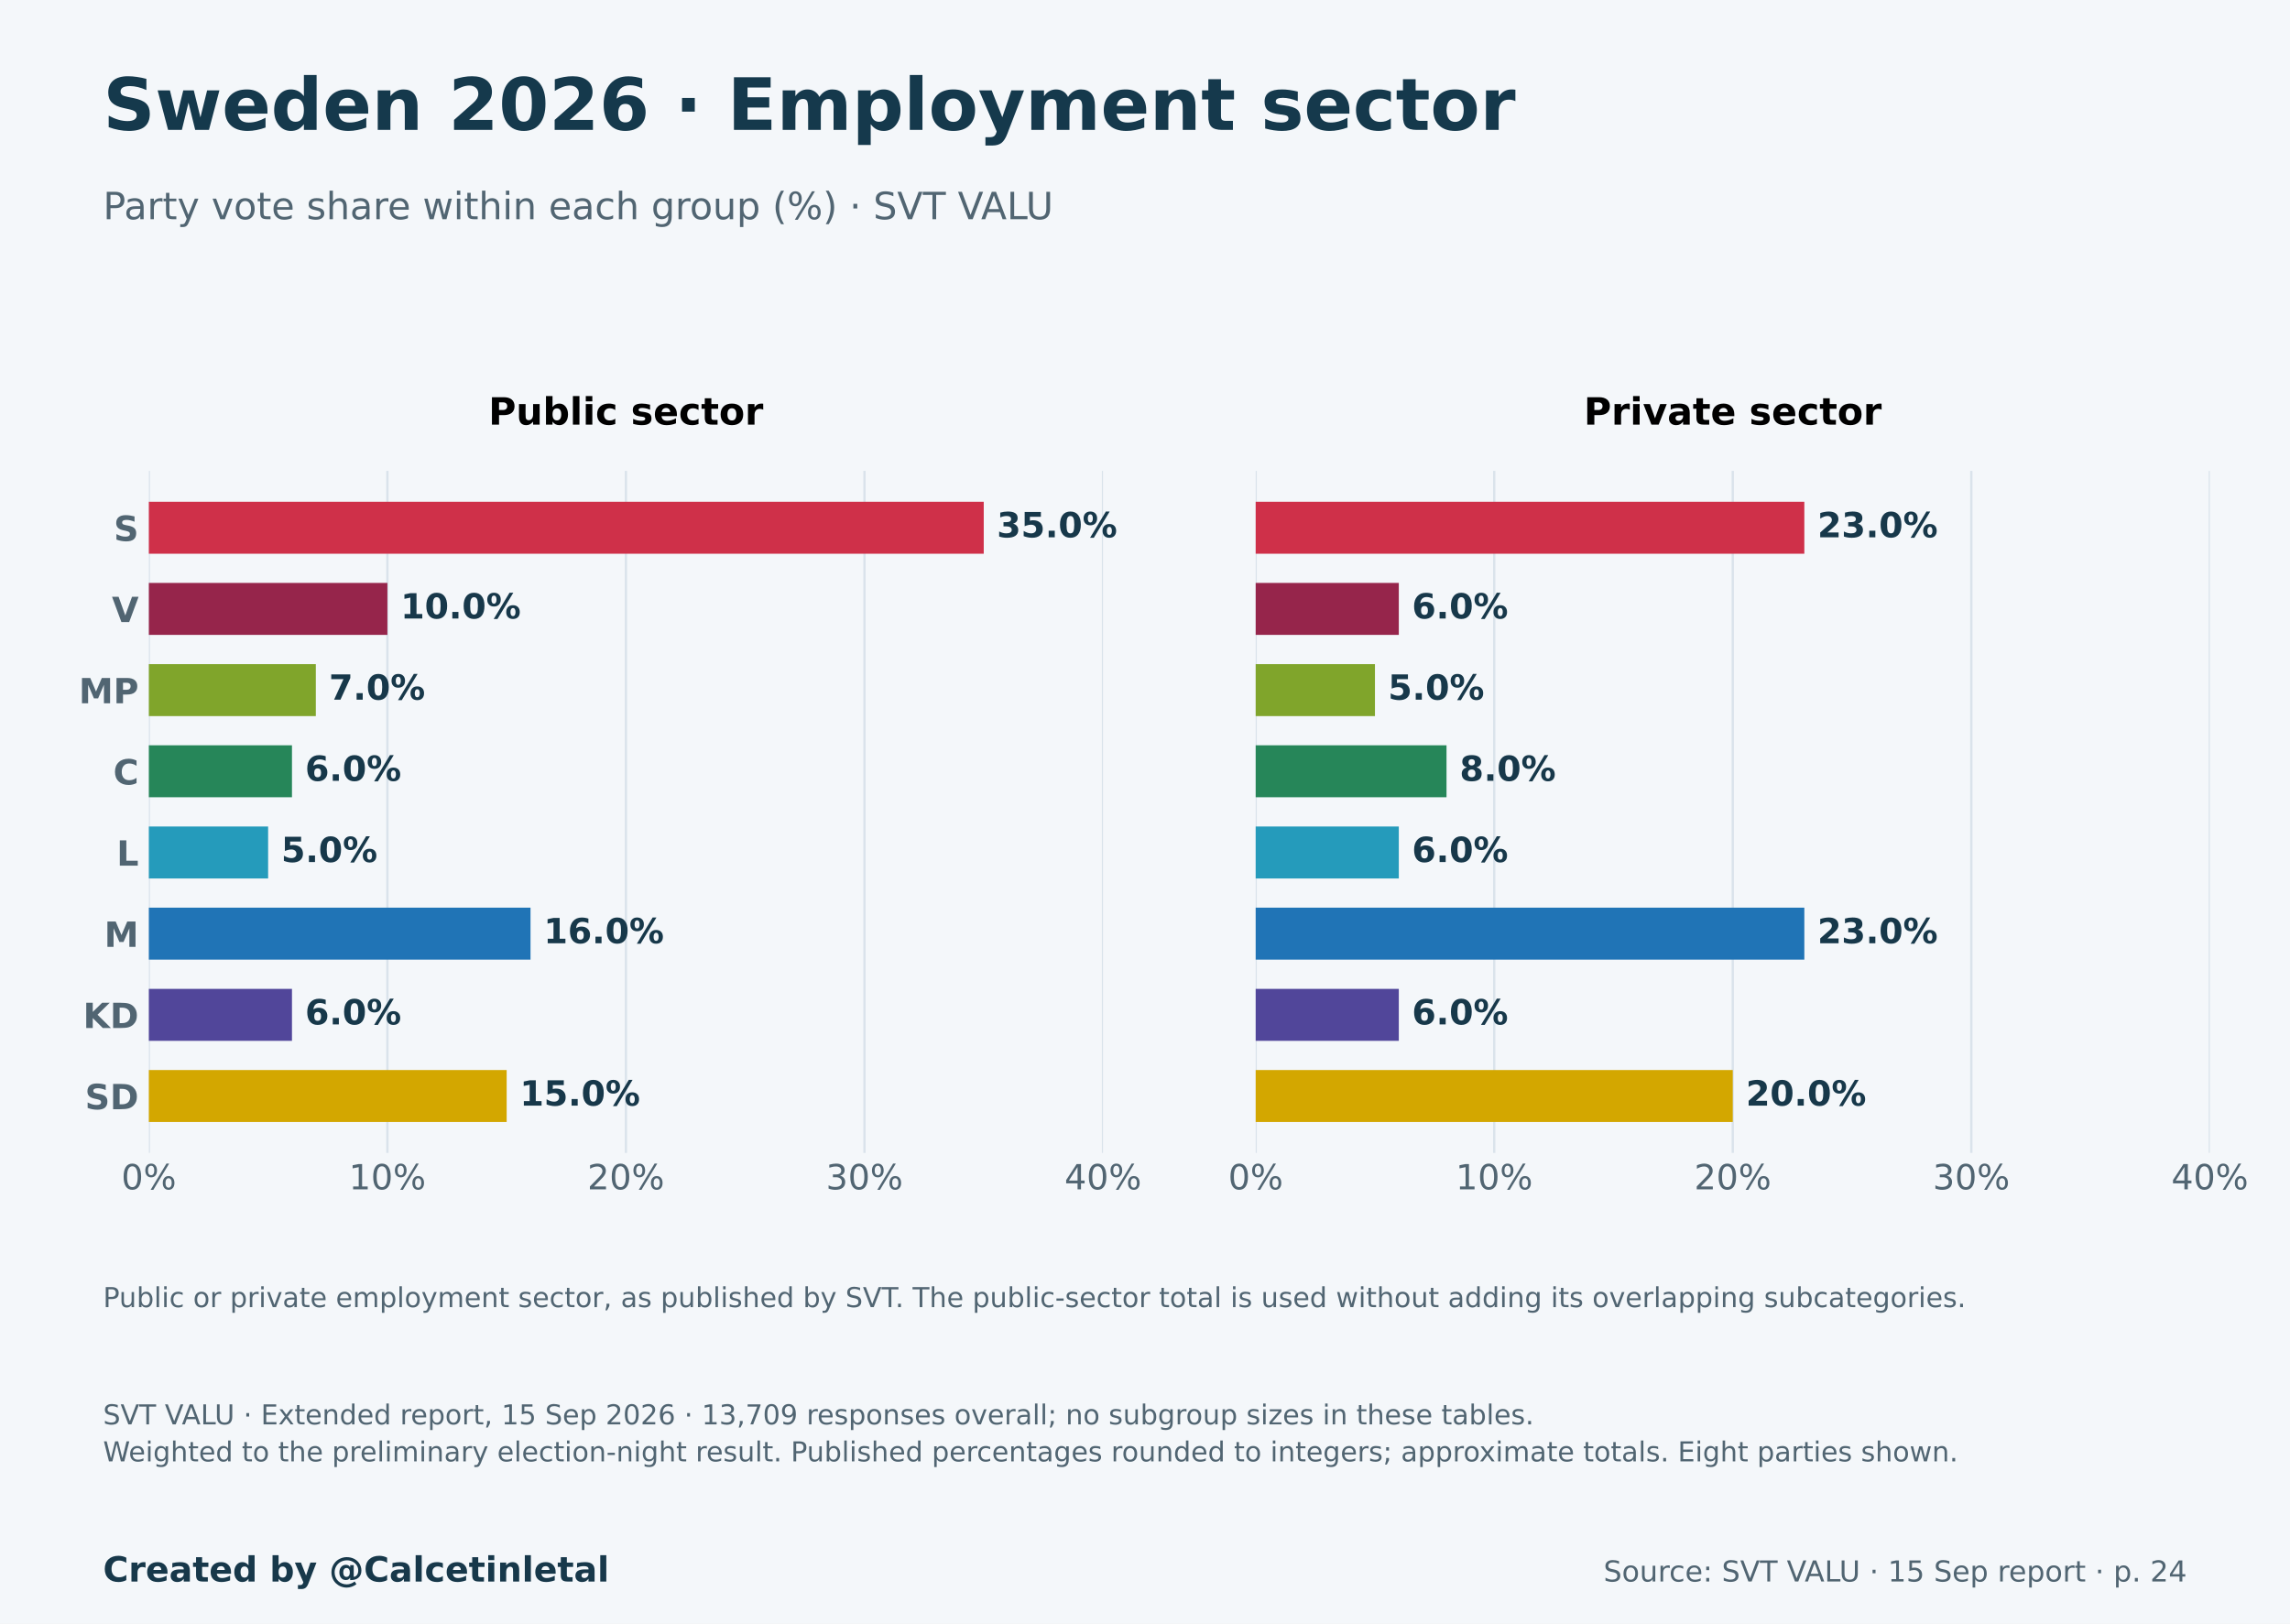
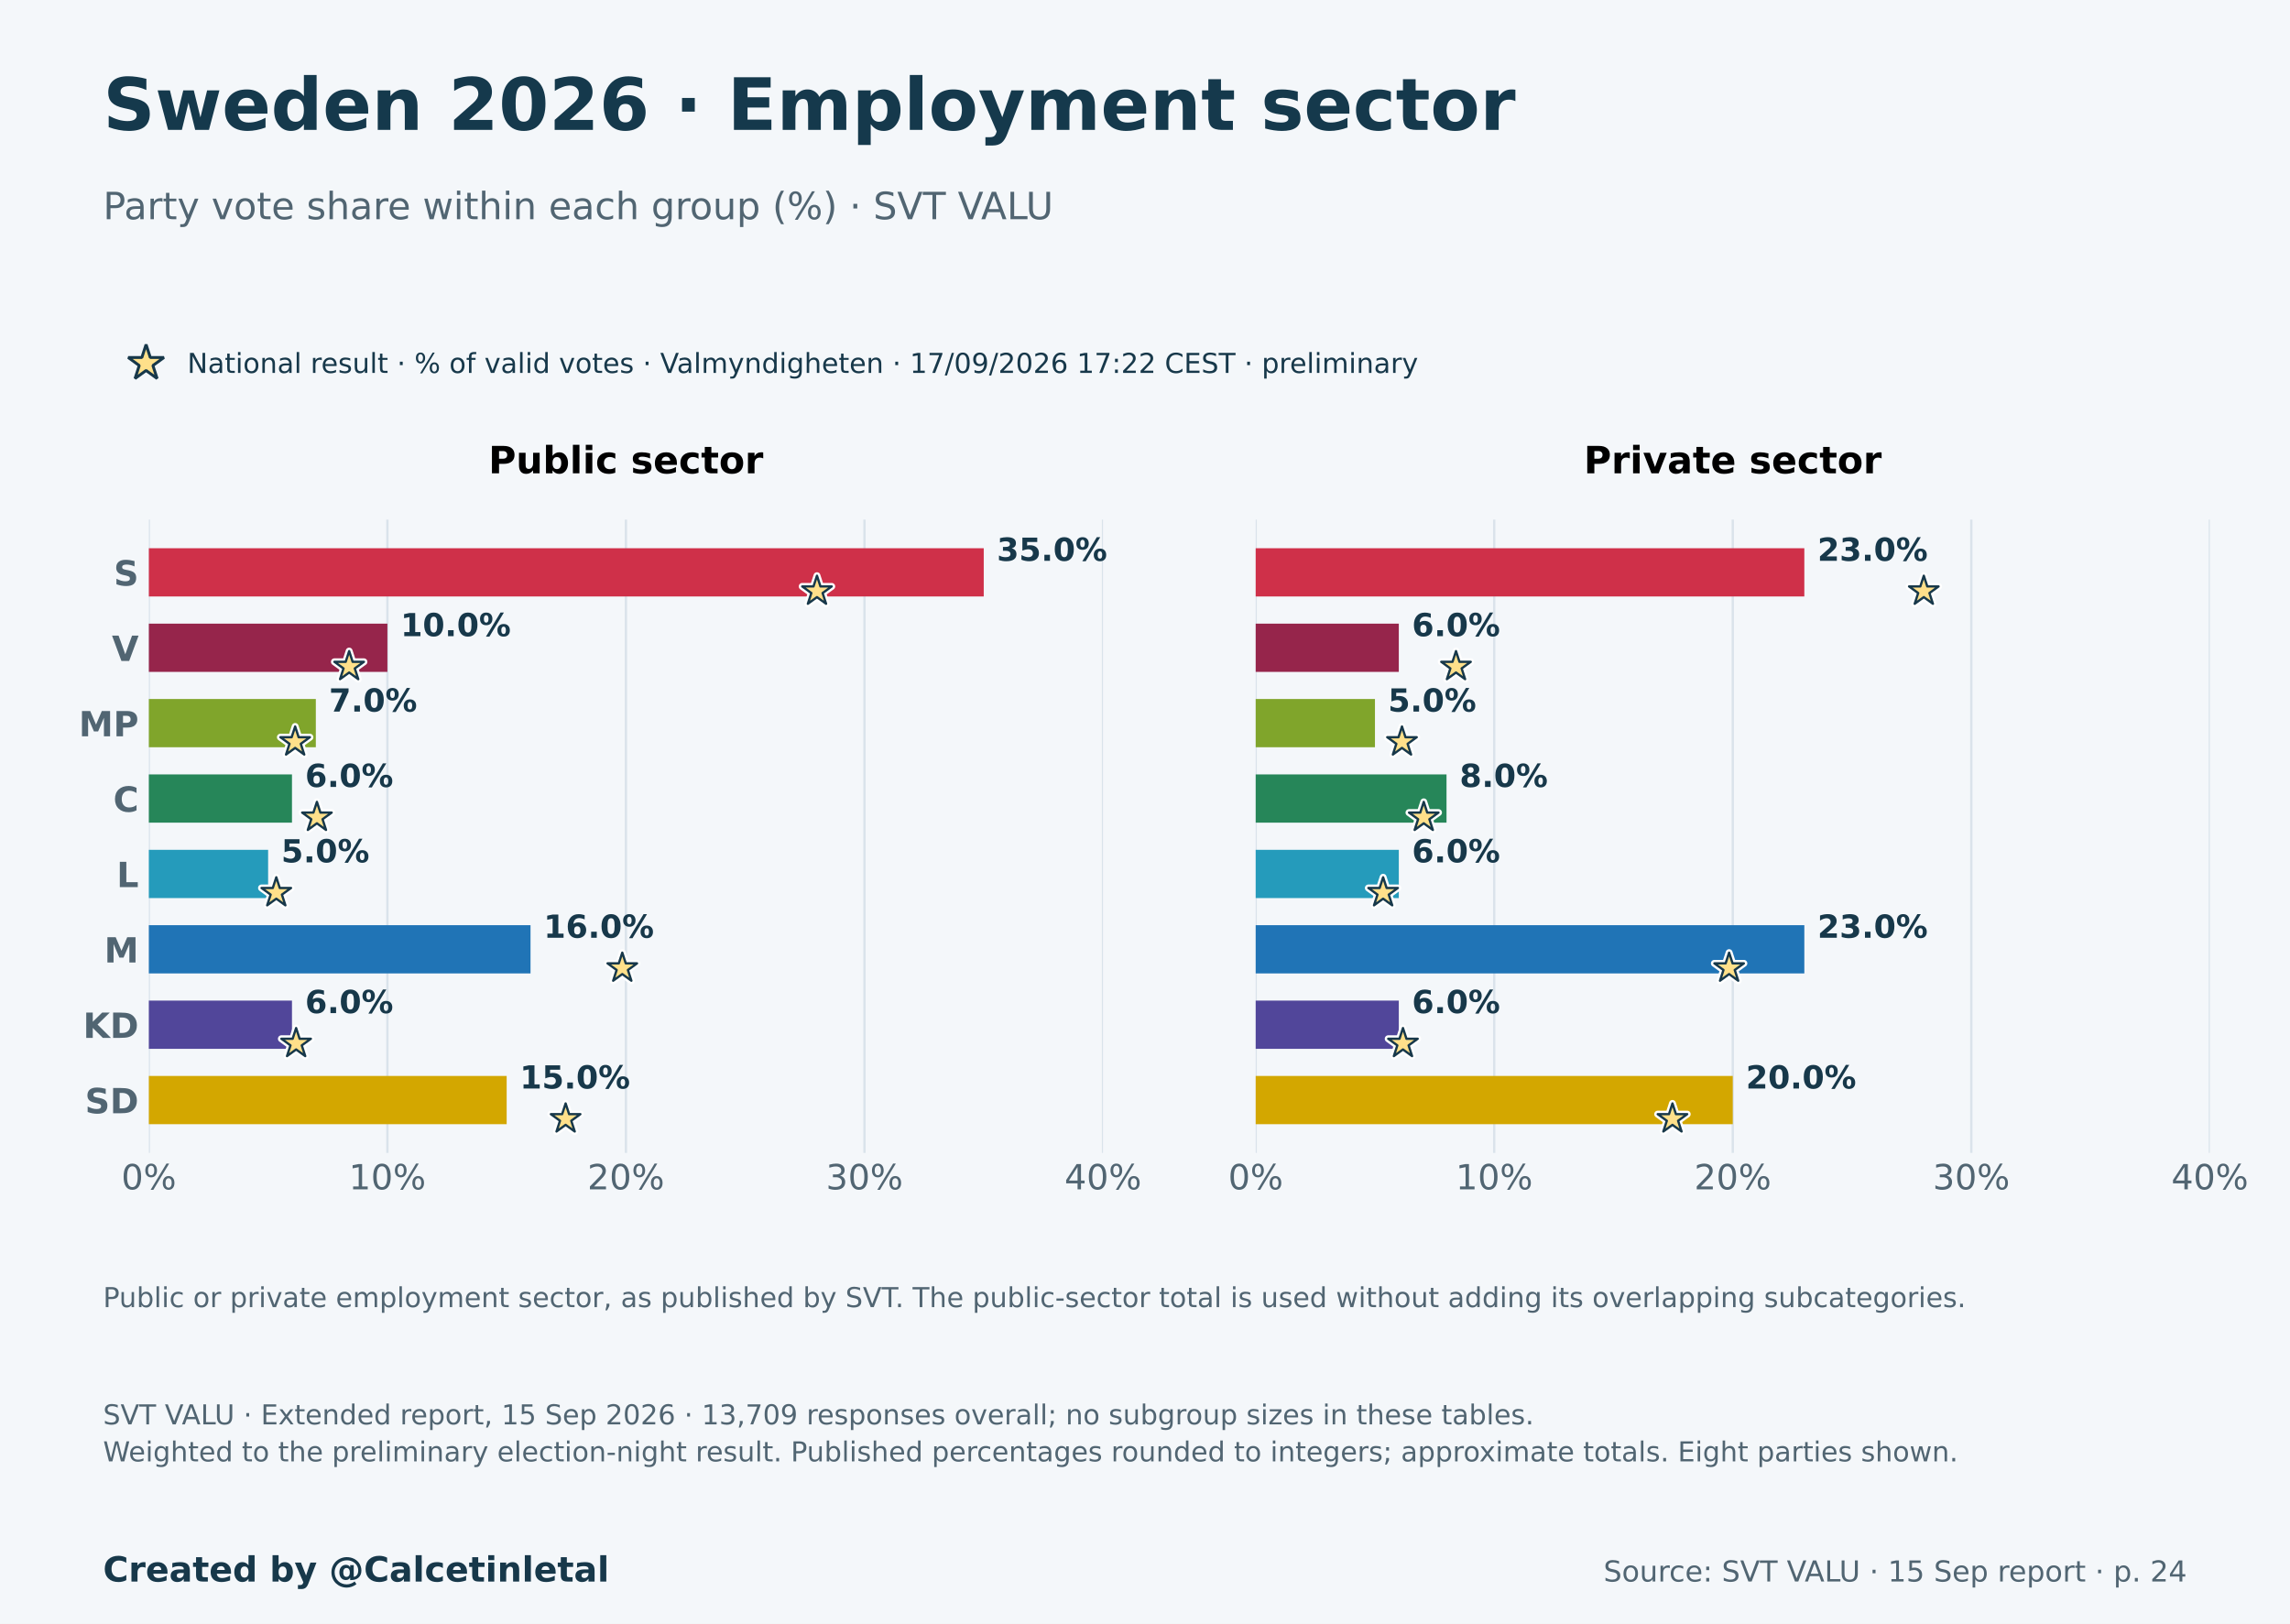
<svg xmlns="http://www.w3.org/2000/svg" xmlns:xlink="http://www.w3.org/1999/xlink" width="792pt" height="561.6pt" viewBox="0 0 792 561.6" version="1.1">
  <defs>
    <style type="text/css">*{stroke-linejoin: round; stroke-linecap: butt}</style>
  </defs>
  <g id="figure_1">
    <g id="patch_1">
      <path d="M 0 561.6 L 792 561.6 L 792 0 L 0 0 z " style="fill: #f4f7fa" />
    </g>
    <g id="axes_1">
      <g id="patch_2">
-         <path d="M 51.48 398.736 L 381.48 398.736 L 381.48 162.864 L 51.48 162.864 z " style="fill: #f4f7fa" />
+         <path d="M 51.48 398.736 L 381.48 398.736 L 381.48 179.712 L 51.48 179.712 z " style="fill: #f4f7fa" />
      </g>
      <g id="matplotlib.axis_1">
        <g id="xtick_1">
          <g id="line2d_1">
-             <path d="M 51.48 398.736 L 51.48 162.864 " clip-path="url(#p762dd9f414)" style="fill: none; stroke: #dae3eb; stroke-width: 0.8; stroke-linecap: square" />
+             <path d="M 51.48 398.736 L 51.48 179.712 " clip-path="url(#pbe0649377e)" style="fill: none; stroke: #dae3eb; stroke-width: 0.8; stroke-linecap: square" />
          </g>
          <g id="line2d_2" />
          <g id="text_1">
            <text style="font-size: 12px; font-family: 'DejaVu Sans'; text-anchor: middle; fill: #516572" x="51.48" y="411.354" transform="rotate(-0 51.48 411.3541)">0%</text>
          </g>
        </g>
        <g id="xtick_2">
          <g id="line2d_3">
-             <path d="M 133.98 398.736 L 133.98 162.864 " clip-path="url(#p762dd9f414)" style="fill: none; stroke: #dae3eb; stroke-width: 0.8; stroke-linecap: square" />
+             <path d="M 133.98 398.736 L 133.98 179.712 " clip-path="url(#pbe0649377e)" style="fill: none; stroke: #dae3eb; stroke-width: 0.8; stroke-linecap: square" />
          </g>
          <g id="line2d_4" />
          <g id="text_2">
            <text style="font-size: 12px; font-family: 'DejaVu Sans'; text-anchor: middle; fill: #516572" x="133.98" y="411.354" transform="rotate(-0 133.98 411.3541)">10%</text>
          </g>
        </g>
        <g id="xtick_3">
          <g id="line2d_5">
-             <path d="M 216.48 398.736 L 216.48 162.864 " clip-path="url(#p762dd9f414)" style="fill: none; stroke: #dae3eb; stroke-width: 0.8; stroke-linecap: square" />
+             <path d="M 216.48 398.736 L 216.48 179.712 " clip-path="url(#pbe0649377e)" style="fill: none; stroke: #dae3eb; stroke-width: 0.8; stroke-linecap: square" />
          </g>
          <g id="line2d_6" />
          <g id="text_3">
            <text style="font-size: 12px; font-family: 'DejaVu Sans'; text-anchor: middle; fill: #516572" x="216.48" y="411.354" transform="rotate(-0 216.48 411.3541)">20%</text>
          </g>
        </g>
        <g id="xtick_4">
          <g id="line2d_7">
-             <path d="M 298.98 398.736 L 298.98 162.864 " clip-path="url(#p762dd9f414)" style="fill: none; stroke: #dae3eb; stroke-width: 0.8; stroke-linecap: square" />
+             <path d="M 298.98 398.736 L 298.98 179.712 " clip-path="url(#pbe0649377e)" style="fill: none; stroke: #dae3eb; stroke-width: 0.8; stroke-linecap: square" />
          </g>
          <g id="line2d_8" />
          <g id="text_4">
            <text style="font-size: 12px; font-family: 'DejaVu Sans'; text-anchor: middle; fill: #516572" x="298.98" y="411.354" transform="rotate(-0 298.98 411.3541)">30%</text>
          </g>
        </g>
        <g id="xtick_5">
          <g id="line2d_9">
-             <path d="M 381.48 398.736 L 381.48 162.864 " clip-path="url(#p762dd9f414)" style="fill: none; stroke: #dae3eb; stroke-width: 0.8; stroke-linecap: square" />
+             <path d="M 381.48 398.736 L 381.48 179.712 " clip-path="url(#pbe0649377e)" style="fill: none; stroke: #dae3eb; stroke-width: 0.8; stroke-linecap: square" />
          </g>
          <g id="line2d_10" />
          <g id="text_5">
            <text style="font-size: 12px; font-family: 'DejaVu Sans'; text-anchor: middle; fill: #516572" x="381.48" y="411.354" transform="rotate(-0 381.48 411.3541)">40%</text>
          </g>
        </g>
      </g>
      <g id="matplotlib.axis_2">
        <g id="ytick_1">
          <g id="line2d_11" />
          <g id="text_6">
-             <text style="font-weight: 700; font-size: 12px; font-family: 'DejaVu Sans'; text-anchor: end; fill: #516572" x="47.98" y="187.079" transform="rotate(-0 47.98 187.0791)">S</text>
+             <text style="font-weight: 700; font-size: 12px; font-family: 'DejaVu Sans'; text-anchor: end; fill: #516572" x="47.98" y="202.523" transform="rotate(-0 47.98 202.5231)">S</text>
          </g>
        </g>
        <g id="ytick_2">
          <g id="line2d_12" />
          <g id="text_7">
-             <text style="font-weight: 700; font-size: 12px; font-family: 'DejaVu Sans'; text-anchor: end; fill: #516572" x="47.98" y="215.159" transform="rotate(-0 47.98 215.1591)">V</text>
+             <text style="font-weight: 700; font-size: 12px; font-family: 'DejaVu Sans'; text-anchor: end; fill: #516572" x="47.98" y="228.597" transform="rotate(-0 47.98 228.5973)">V</text>
          </g>
        </g>
        <g id="ytick_3">
          <g id="line2d_13" />
          <g id="text_8">
-             <text style="font-weight: 700; font-size: 12px; font-family: 'DejaVu Sans'; text-anchor: end; fill: #516572" x="47.98" y="243.239" transform="rotate(-0 47.98 243.2391)">MP</text>
+             <text style="font-weight: 700; font-size: 12px; font-family: 'DejaVu Sans'; text-anchor: end; fill: #516572" x="47.98" y="254.672" transform="rotate(-0 47.98 254.6716)">MP</text>
          </g>
        </g>
        <g id="ytick_4">
          <g id="line2d_14" />
          <g id="text_9">
-             <text style="font-weight: 700; font-size: 12px; font-family: 'DejaVu Sans'; text-anchor: end; fill: #516572" x="47.98" y="271.319" transform="rotate(-0 47.98 271.3191)">C</text>
+             <text style="font-weight: 700; font-size: 12px; font-family: 'DejaVu Sans'; text-anchor: end; fill: #516572" x="47.98" y="280.746" transform="rotate(-0 47.98 280.7459)">C</text>
          </g>
        </g>
        <g id="ytick_5">
          <g id="line2d_15" />
          <g id="text_10">
-             <text style="font-weight: 700; font-size: 12px; font-family: 'DejaVu Sans'; text-anchor: end; fill: #516572" x="47.98" y="299.399" transform="rotate(-0 47.98 299.3991)">L</text>
+             <text style="font-weight: 700; font-size: 12px; font-family: 'DejaVu Sans'; text-anchor: end; fill: #516572" x="47.98" y="306.82" transform="rotate(-0 47.98 306.8202)">L</text>
          </g>
        </g>
        <g id="ytick_6">
          <g id="line2d_16" />
          <g id="text_11">
-             <text style="font-weight: 700; font-size: 12px; font-family: 'DejaVu Sans'; text-anchor: end; fill: #516572" x="47.98" y="327.479" transform="rotate(-0 47.98 327.4791)">M</text>
+             <text style="font-weight: 700; font-size: 12px; font-family: 'DejaVu Sans'; text-anchor: end; fill: #516572" x="47.98" y="332.894" transform="rotate(-0 47.98 332.8945)">M</text>
          </g>
        </g>
        <g id="ytick_7">
          <g id="line2d_17" />
          <g id="text_12">
-             <text style="font-weight: 700; font-size: 12px; font-family: 'DejaVu Sans'; text-anchor: end; fill: #516572" x="47.98" y="355.559" transform="rotate(-0 47.98 355.5591)">KD</text>
+             <text style="font-weight: 700; font-size: 12px; font-family: 'DejaVu Sans'; text-anchor: end; fill: #516572" x="47.98" y="358.969" transform="rotate(-0 47.98 358.9688)">KD</text>
          </g>
        </g>
        <g id="ytick_8">
          <g id="line2d_18" />
          <g id="text_13">
-             <text style="font-weight: 700; font-size: 12px; font-family: 'DejaVu Sans'; text-anchor: end; fill: #516572" x="47.98" y="383.639" transform="rotate(-0 47.98 383.6391)">SD</text>
+             <text style="font-weight: 700; font-size: 12px; font-family: 'DejaVu Sans'; text-anchor: end; fill: #516572" x="47.98" y="385.043" transform="rotate(-0 47.98 385.0431)">SD</text>
          </g>
        </g>
      </g>
      <g id="patch_3">
-         <path d="M 51.48 173.534 L 340.23 173.534 L 340.23 191.506 L 51.48 191.506 z " clip-path="url(#p762dd9f414)" style="fill: #cf3049" />
+         <path d="M 51.48 189.62 L 340.23 189.62 L 340.23 206.308 L 51.48 206.308 z " clip-path="url(#pbe0649377e)" style="fill: #cf3049" />
      </g>
      <g id="patch_4">
-         <path d="M 51.48 201.614 L 133.98 201.614 L 133.98 219.586 L 51.48 219.586 z " clip-path="url(#p762dd9f414)" style="fill: #96254b" />
+         <path d="M 51.48 215.695 L 133.98 215.695 L 133.98 232.382 L 51.48 232.382 z " clip-path="url(#pbe0649377e)" style="fill: #96254b" />
      </g>
      <g id="patch_5">
-         <path d="M 51.48 229.694 L 109.23 229.694 L 109.23 247.666 L 51.48 247.666 z " clip-path="url(#p762dd9f414)" style="fill: #80a52b" />
+         <path d="M 51.48 241.769 L 109.23 241.769 L 109.23 258.456 L 51.48 258.456 z " clip-path="url(#pbe0649377e)" style="fill: #80a52b" />
      </g>
      <g id="patch_6">
-         <path d="M 51.48 257.774 L 100.98 257.774 L 100.98 275.746 L 51.48 275.746 z " clip-path="url(#p762dd9f414)" style="fill: #268659" />
+         <path d="M 51.48 267.843 L 100.98 267.843 L 100.98 284.531 L 51.48 284.531 z " clip-path="url(#pbe0649377e)" style="fill: #268659" />
      </g>
      <g id="patch_7">
-         <path d="M 51.48 285.854 L 92.73 285.854 L 92.73 303.826 L 51.48 303.826 z " clip-path="url(#p762dd9f414)" style="fill: #259bbb" />
+         <path d="M 51.48 293.917 L 92.73 293.917 L 92.73 310.605 L 51.48 310.605 z " clip-path="url(#pbe0649377e)" style="fill: #259bbb" />
      </g>
      <g id="patch_8">
-         <path d="M 51.48 313.934 L 183.48 313.934 L 183.48 331.906 L 51.48 331.906 z " clip-path="url(#p762dd9f414)" style="fill: #2074b6" />
+         <path d="M 51.48 319.992 L 183.48 319.992 L 183.48 336.679 L 51.48 336.679 z " clip-path="url(#pbe0649377e)" style="fill: #2074b6" />
      </g>
      <g id="patch_9">
-         <path d="M 51.48 342.014 L 100.98 342.014 L 100.98 359.986 L 51.48 359.986 z " clip-path="url(#p762dd9f414)" style="fill: #51469a" />
+         <path d="M 51.48 346.066 L 100.98 346.066 L 100.98 362.753 L 51.48 362.753 z " clip-path="url(#pbe0649377e)" style="fill: #51469a" />
      </g>
      <g id="patch_10">
-         <path d="M 51.48 370.094 L 175.23 370.094 L 175.23 388.066 L 51.48 388.066 z " clip-path="url(#p762dd9f414)" style="fill: #d3a700" />
+         <path d="M 51.48 372.14 L 175.23 372.14 L 175.23 388.828 L 51.48 388.828 z " clip-path="url(#pbe0649377e)" style="fill: #d3a700" />
      </g>
      <g id="text_14">
-         <text style="font-weight: 700; font-size: 12px; font-family: 'DejaVu Sans'; text-anchor: start; fill: #17384a" x="344.767" y="185.831" transform="rotate(-0 344.7675 185.8313)">35.0%</text>
+         <text style="font-weight: 700; font-size: 13px; font-family: 'DejaVu Sans'; text-anchor: middle" x="216.48" y="163.712" transform="rotate(-0 216.48 163.712)">Public sector</text>
+       </g>
+       <g id="PathCollection_1">
+         <path d="M 282.552 199.121 L 281.348 202.826 L 277.453 202.826 L 280.604 205.115 L 279.4 208.82 L 282.552 206.531 L 285.704 208.82 L 284.5 205.115 L 287.652 202.826 L 283.756 202.826 z " clip-path="url(#pbe0649377e)" style="fill: #ffe08a; stroke: #ffffff; stroke-width: 2.4" />
+         <path d="M 282.552 199.121 L 281.348 202.826 L 277.453 202.826 L 280.604 205.115 L 279.4 208.82 L 282.552 206.531 L 285.704 208.82 L 284.5 205.115 L 287.652 202.826 L 283.756 202.826 z " clip-path="url(#pbe0649377e)" style="fill: #ffe08a; stroke: #17384a; stroke-width: 0.8" />
+         <path d="M 120.758 225.195 L 119.554 228.9 L 115.659 228.9 L 118.81 231.19 L 117.606 234.895 L 120.758 232.605 L 123.91 234.895 L 122.706 231.19 L 125.858 228.9 L 121.962 228.9 z " clip-path="url(#pbe0649377e)" style="fill: #ffe08a; stroke: #ffffff; stroke-width: 2.4" />
+         <path d="M 120.758 225.195 L 119.554 228.9 L 115.659 228.9 L 118.81 231.19 L 117.606 234.895 L 120.758 232.605 L 123.91 234.895 L 122.706 231.19 L 125.858 228.9 L 121.962 228.9 z " clip-path="url(#pbe0649377e)" style="fill: #ffe08a; stroke: #17384a; stroke-width: 0.8" />
+         <path d="M 102.077 251.269 L 100.874 254.974 L 96.978 254.974 L 100.13 257.264 L 98.926 260.969 L 102.077 258.679 L 105.229 260.969 L 104.025 257.264 L 107.177 254.974 L 103.281 254.974 z " clip-path="url(#pbe0649377e)" style="fill: #ffe08a; stroke: #ffffff; stroke-width: 2.4" />
+         <path d="M 102.077 251.269 L 100.874 254.974 L 96.978 254.974 L 100.13 257.264 L 98.926 260.969 L 102.077 258.679 L 105.229 260.969 L 104.025 257.264 L 107.177 254.974 L 103.281 254.974 z " clip-path="url(#pbe0649377e)" style="fill: #ffe08a; stroke: #17384a; stroke-width: 0.8" />
+         <path d="M 109.604 277.344 L 108.4 281.049 L 104.505 281.049 L 107.656 283.338 L 106.452 287.043 L 109.604 284.753 L 112.756 287.043 L 111.552 283.338 L 114.704 281.049 L 110.808 281.049 z " clip-path="url(#pbe0649377e)" style="fill: #ffe08a; stroke: #ffffff; stroke-width: 2.4" />
+         <path d="M 109.604 277.344 L 108.4 281.049 L 104.505 281.049 L 107.656 283.338 L 106.452 287.043 L 109.604 284.753 L 112.756 287.043 L 111.552 283.338 L 114.704 281.049 L 110.808 281.049 z " clip-path="url(#pbe0649377e)" style="fill: #ffe08a; stroke: #17384a; stroke-width: 0.8" />
+         <path d="M 95.555 303.418 L 94.351 307.123 L 90.455 307.123 L 93.607 309.413 L 92.403 313.118 L 95.555 310.828 L 98.707 313.118 L 97.503 309.413 L 100.654 307.123 L 96.759 307.123 z " clip-path="url(#pbe0649377e)" style="fill: #ffe08a; stroke: #ffffff; stroke-width: 2.4" />
+         <path d="M 95.555 303.418 L 94.351 307.123 L 90.455 307.123 L 93.607 309.413 L 92.403 313.118 L 95.555 310.828 L 98.707 313.118 L 97.503 309.413 L 100.654 307.123 L 96.759 307.123 z " clip-path="url(#pbe0649377e)" style="fill: #ffe08a; stroke: #17384a; stroke-width: 0.8" />
+         <path d="M 215.216 329.492 L 214.013 333.197 L 210.117 333.197 L 213.269 335.487 L 212.065 339.192 L 215.216 336.902 L 218.368 339.192 L 217.164 335.487 L 220.316 333.197 L 216.42 333.197 z " clip-path="url(#pbe0649377e)" style="fill: #ffe08a; stroke: #ffffff; stroke-width: 2.4" />
+         <path d="M 215.216 329.492 L 214.013 333.197 L 210.117 333.197 L 213.269 335.487 L 212.065 339.192 L 215.216 336.902 L 218.368 339.192 L 217.164 335.487 L 220.316 333.197 L 216.42 333.197 z " clip-path="url(#pbe0649377e)" style="fill: #ffe08a; stroke: #17384a; stroke-width: 0.8" />
+         <path d="M 102.417 355.566 L 101.213 359.271 L 97.318 359.271 L 100.469 361.561 L 99.265 365.266 L 102.417 362.976 L 105.569 365.266 L 104.365 361.561 L 107.516 359.271 L 103.621 359.271 z " clip-path="url(#pbe0649377e)" style="fill: #ffe08a; stroke: #ffffff; stroke-width: 2.4" />
+         <path d="M 102.417 355.566 L 101.213 359.271 L 97.318 359.271 L 100.469 361.561 L 99.265 365.266 L 102.417 362.976 L 105.569 365.266 L 104.365 361.561 L 107.516 359.271 L 103.621 359.271 z " clip-path="url(#pbe0649377e)" style="fill: #ffe08a; stroke: #17384a; stroke-width: 0.8" />
+         <path d="M 195.623 381.641 L 194.419 385.346 L 190.523 385.346 L 193.675 387.635 L 192.471 391.34 L 195.623 389.051 L 198.775 391.34 L 197.571 387.635 L 200.722 385.346 L 196.827 385.346 z " clip-path="url(#pbe0649377e)" style="fill: #ffe08a; stroke: #ffffff; stroke-width: 2.4" />
+         <path d="M 195.623 381.641 L 194.419 385.346 L 190.523 385.346 L 193.675 387.635 L 192.471 391.34 L 195.623 389.051 L 198.775 391.34 L 197.571 387.635 L 200.722 385.346 L 196.827 385.346 z " clip-path="url(#pbe0649377e)" style="fill: #ffe08a; stroke: #17384a; stroke-width: 0.8" />
      </g>
      <g id="text_15">
-         <text style="font-weight: 700; font-size: 12px; font-family: 'DejaVu Sans'; text-anchor: start; fill: #17384a" x="138.518" y="213.911" transform="rotate(-0 138.5175 213.9112)">10.0%</text>
+         <text style="font-weight: 700; font-size: 11px; font-family: 'DejaVu Sans'; text-anchor: start; fill: #17384a" x="344.767" y="193.959" transform="rotate(-0 344.7675 193.9593)">35.0%</text>
      </g>
      <g id="text_16">
-         <text style="font-weight: 700; font-size: 12px; font-family: 'DejaVu Sans'; text-anchor: start; fill: #17384a" x="113.767" y="241.991" transform="rotate(-0 113.7675 241.9913)">7.0%</text>
+         <text style="font-weight: 700; font-size: 11px; font-family: 'DejaVu Sans'; text-anchor: start; fill: #17384a" x="138.518" y="220.034" transform="rotate(-0 138.5175 220.0335)">10.0%</text>
      </g>
      <g id="text_17">
-         <text style="font-weight: 700; font-size: 12px; font-family: 'DejaVu Sans'; text-anchor: start; fill: #17384a" x="105.517" y="270.071" transform="rotate(-0 105.5175 270.0713)">6.0%</text>
+         <text style="font-weight: 700; font-size: 11px; font-family: 'DejaVu Sans'; text-anchor: start; fill: #17384a" x="113.767" y="246.108" transform="rotate(-0 113.7675 246.1078)">7.0%</text>
      </g>
      <g id="text_18">
-         <text style="font-weight: 700; font-size: 12px; font-family: 'DejaVu Sans'; text-anchor: start; fill: #17384a" x="97.267" y="298.151" transform="rotate(-0 97.2675 298.1513)">5.0%</text>
+         <text style="font-weight: 700; font-size: 11px; font-family: 'DejaVu Sans'; text-anchor: start; fill: #17384a" x="105.517" y="272.182" transform="rotate(-0 105.5175 272.1821)">6.0%</text>
      </g>
      <g id="text_19">
-         <text style="font-weight: 700; font-size: 12px; font-family: 'DejaVu Sans'; text-anchor: start; fill: #17384a" x="188.018" y="326.231" transform="rotate(-0 188.0175 326.2312)">16.0%</text>
+         <text style="font-weight: 700; font-size: 11px; font-family: 'DejaVu Sans'; text-anchor: start; fill: #17384a" x="97.267" y="298.256" transform="rotate(-0 97.2675 298.2564)">5.0%</text>
      </g>
      <g id="text_20">
-         <text style="font-weight: 700; font-size: 12px; font-family: 'DejaVu Sans'; text-anchor: start; fill: #17384a" x="105.517" y="354.311" transform="rotate(-0 105.5175 354.3112)">6.0%</text>
+         <text style="font-weight: 700; font-size: 11px; font-family: 'DejaVu Sans'; text-anchor: start; fill: #17384a" x="188.018" y="324.331" transform="rotate(-0 188.0175 324.3307)">16.0%</text>
      </g>
      <g id="text_21">
-         <text style="font-weight: 700; font-size: 12px; font-family: 'DejaVu Sans'; text-anchor: start; fill: #17384a" x="179.768" y="382.391" transform="rotate(-0 179.7675 382.3913)">15.0%</text>
+         <text style="font-weight: 700; font-size: 11px; font-family: 'DejaVu Sans'; text-anchor: start; fill: #17384a" x="105.517" y="350.405" transform="rotate(-0 105.5175 350.405)">6.0%</text>
      </g>
      <g id="text_22">
-         <text style="font-weight: 700; font-size: 13px; font-family: 'DejaVu Sans'; text-anchor: middle" x="216.48" y="146.864" transform="rotate(-0 216.48 146.864)">Public sector</text>
+         <text style="font-weight: 700; font-size: 11px; font-family: 'DejaVu Sans'; text-anchor: start; fill: #17384a" x="179.768" y="376.479" transform="rotate(-0 179.7675 376.4793)">15.0%</text>
      </g>
    </g>
    <g id="axes_2">
      <g id="patch_11">
-         <path d="M 434.28 398.736 L 764.28 398.736 L 764.28 162.864 L 434.28 162.864 z " style="fill: #f4f7fa" />
+         <path d="M 434.28 398.736 L 764.28 398.736 L 764.28 179.712 L 434.28 179.712 z " style="fill: #f4f7fa" />
      </g>
      <g id="matplotlib.axis_3">
        <g id="xtick_6">
          <g id="line2d_19">
-             <path d="M 434.28 398.736 L 434.28 162.864 " clip-path="url(#p1d0815a791)" style="fill: none; stroke: #dae3eb; stroke-width: 0.8; stroke-linecap: square" />
+             <path d="M 434.28 398.736 L 434.28 179.712 " clip-path="url(#pf90c68c242)" style="fill: none; stroke: #dae3eb; stroke-width: 0.8; stroke-linecap: square" />
          </g>
          <g id="line2d_20" />
          <g id="text_23">
            <text style="font-size: 12px; font-family: 'DejaVu Sans'; text-anchor: middle; fill: #516572" x="434.28" y="411.354" transform="rotate(-0 434.28 411.3541)">0%</text>
          </g>
        </g>
        <g id="xtick_7">
          <g id="line2d_21">
-             <path d="M 516.78 398.736 L 516.78 162.864 " clip-path="url(#p1d0815a791)" style="fill: none; stroke: #dae3eb; stroke-width: 0.8; stroke-linecap: square" />
+             <path d="M 516.78 398.736 L 516.78 179.712 " clip-path="url(#pf90c68c242)" style="fill: none; stroke: #dae3eb; stroke-width: 0.8; stroke-linecap: square" />
          </g>
          <g id="line2d_22" />
          <g id="text_24">
            <text style="font-size: 12px; font-family: 'DejaVu Sans'; text-anchor: middle; fill: #516572" x="516.78" y="411.354" transform="rotate(-0 516.78 411.3541)">10%</text>
          </g>
        </g>
        <g id="xtick_8">
          <g id="line2d_23">
-             <path d="M 599.28 398.736 L 599.28 162.864 " clip-path="url(#p1d0815a791)" style="fill: none; stroke: #dae3eb; stroke-width: 0.8; stroke-linecap: square" />
+             <path d="M 599.28 398.736 L 599.28 179.712 " clip-path="url(#pf90c68c242)" style="fill: none; stroke: #dae3eb; stroke-width: 0.8; stroke-linecap: square" />
          </g>
          <g id="line2d_24" />
          <g id="text_25">
            <text style="font-size: 12px; font-family: 'DejaVu Sans'; text-anchor: middle; fill: #516572" x="599.28" y="411.354" transform="rotate(-0 599.28 411.3541)">20%</text>
          </g>
        </g>
        <g id="xtick_9">
          <g id="line2d_25">
-             <path d="M 681.78 398.736 L 681.78 162.864 " clip-path="url(#p1d0815a791)" style="fill: none; stroke: #dae3eb; stroke-width: 0.8; stroke-linecap: square" />
+             <path d="M 681.78 398.736 L 681.78 179.712 " clip-path="url(#pf90c68c242)" style="fill: none; stroke: #dae3eb; stroke-width: 0.8; stroke-linecap: square" />
          </g>
          <g id="line2d_26" />
          <g id="text_26">
            <text style="font-size: 12px; font-family: 'DejaVu Sans'; text-anchor: middle; fill: #516572" x="681.78" y="411.354" transform="rotate(-0 681.78 411.3541)">30%</text>
          </g>
        </g>
        <g id="xtick_10">
          <g id="line2d_27">
-             <path d="M 764.28 398.736 L 764.28 162.864 " clip-path="url(#p1d0815a791)" style="fill: none; stroke: #dae3eb; stroke-width: 0.8; stroke-linecap: square" />
+             <path d="M 764.28 398.736 L 764.28 179.712 " clip-path="url(#pf90c68c242)" style="fill: none; stroke: #dae3eb; stroke-width: 0.8; stroke-linecap: square" />
          </g>
          <g id="line2d_28" />
          <g id="text_27">
            <text style="font-size: 12px; font-family: 'DejaVu Sans'; text-anchor: middle; fill: #516572" x="764.28" y="411.354" transform="rotate(-0 764.28 411.3541)">40%</text>
          </g>
        </g>
      </g>
      <g id="matplotlib.axis_4">
        <g id="ytick_9">
          <g id="line2d_29" />
        </g>
        <g id="ytick_10">
          <g id="line2d_30" />
        </g>
        <g id="ytick_11">
          <g id="line2d_31" />
        </g>
        <g id="ytick_12">
          <g id="line2d_32" />
        </g>
        <g id="ytick_13">
          <g id="line2d_33" />
        </g>
        <g id="ytick_14">
          <g id="line2d_34" />
        </g>
        <g id="ytick_15">
          <g id="line2d_35" />
        </g>
        <g id="ytick_16">
          <g id="line2d_36" />
        </g>
      </g>
      <g id="patch_12">
-         <path d="M 434.28 173.534 L 624.03 173.534 L 624.03 191.506 L 434.28 191.506 z " clip-path="url(#p1d0815a791)" style="fill: #cf3049" />
+         <path d="M 434.28 189.62 L 624.03 189.62 L 624.03 206.308 L 434.28 206.308 z " clip-path="url(#pf90c68c242)" style="fill: #cf3049" />
      </g>
      <g id="patch_13">
-         <path d="M 434.28 201.614 L 483.78 201.614 L 483.78 219.586 L 434.28 219.586 z " clip-path="url(#p1d0815a791)" style="fill: #96254b" />
+         <path d="M 434.28 215.695 L 483.78 215.695 L 483.78 232.382 L 434.28 232.382 z " clip-path="url(#pf90c68c242)" style="fill: #96254b" />
      </g>
      <g id="patch_14">
-         <path d="M 434.28 229.694 L 475.53 229.694 L 475.53 247.666 L 434.28 247.666 z " clip-path="url(#p1d0815a791)" style="fill: #80a52b" />
+         <path d="M 434.28 241.769 L 475.53 241.769 L 475.53 258.456 L 434.28 258.456 z " clip-path="url(#pf90c68c242)" style="fill: #80a52b" />
      </g>
      <g id="patch_15">
-         <path d="M 434.28 257.774 L 500.28 257.774 L 500.28 275.746 L 434.28 275.746 z " clip-path="url(#p1d0815a791)" style="fill: #268659" />
+         <path d="M 434.28 267.843 L 500.28 267.843 L 500.28 284.531 L 434.28 284.531 z " clip-path="url(#pf90c68c242)" style="fill: #268659" />
      </g>
      <g id="patch_16">
-         <path d="M 434.28 285.854 L 483.78 285.854 L 483.78 303.826 L 434.28 303.826 z " clip-path="url(#p1d0815a791)" style="fill: #259bbb" />
+         <path d="M 434.28 293.917 L 483.78 293.917 L 483.78 310.605 L 434.28 310.605 z " clip-path="url(#pf90c68c242)" style="fill: #259bbb" />
      </g>
      <g id="patch_17">
-         <path d="M 434.28 313.934 L 624.03 313.934 L 624.03 331.906 L 434.28 331.906 z " clip-path="url(#p1d0815a791)" style="fill: #2074b6" />
+         <path d="M 434.28 319.992 L 624.03 319.992 L 624.03 336.679 L 434.28 336.679 z " clip-path="url(#pf90c68c242)" style="fill: #2074b6" />
      </g>
      <g id="patch_18">
-         <path d="M 434.28 342.014 L 483.78 342.014 L 483.78 359.986 L 434.28 359.986 z " clip-path="url(#p1d0815a791)" style="fill: #51469a" />
+         <path d="M 434.28 346.066 L 483.78 346.066 L 483.78 362.753 L 434.28 362.753 z " clip-path="url(#pf90c68c242)" style="fill: #51469a" />
      </g>
      <g id="patch_19">
-         <path d="M 434.28 370.094 L 599.28 370.094 L 599.28 388.066 L 434.28 388.066 z " clip-path="url(#p1d0815a791)" style="fill: #d3a700" />
+         <path d="M 434.28 372.14 L 599.28 372.14 L 599.28 388.828 L 434.28 388.828 z " clip-path="url(#pf90c68c242)" style="fill: #d3a700" />
      </g>
      <g id="text_28">
-         <text style="font-weight: 700; font-size: 12px; font-family: 'DejaVu Sans'; text-anchor: start; fill: #17384a" x="628.567" y="185.831" transform="rotate(-0 628.5675 185.8313)">23.0%</text>
+         <text style="font-weight: 700; font-size: 13px; font-family: 'DejaVu Sans'; text-anchor: middle" x="599.28" y="163.712" transform="rotate(-0 599.28 163.712)">Private sector</text>
+       </g>
+       <g id="PathCollection_2">
+         <path d="M 665.352 199.121 L 664.148 202.826 L 660.253 202.826 L 663.404 205.115 L 662.2 208.82 L 665.352 206.531 L 668.504 208.82 L 667.3 205.115 L 670.452 202.826 L 666.556 202.826 z " clip-path="url(#pf90c68c242)" style="fill: #ffe08a; stroke: #ffffff; stroke-width: 2.4" />
+         <path d="M 665.352 199.121 L 664.148 202.826 L 660.253 202.826 L 663.404 205.115 L 662.2 208.82 L 665.352 206.531 L 668.504 208.82 L 667.3 205.115 L 670.452 202.826 L 666.556 202.826 z " clip-path="url(#pf90c68c242)" style="fill: #ffe08a; stroke: #17384a; stroke-width: 0.8" />
+         <path d="M 503.558 225.195 L 502.354 228.9 L 498.459 228.9 L 501.61 231.19 L 500.406 234.895 L 503.558 232.605 L 506.71 234.895 L 505.506 231.19 L 508.658 228.9 L 504.762 228.9 z " clip-path="url(#pf90c68c242)" style="fill: #ffe08a; stroke: #ffffff; stroke-width: 2.4" />
+         <path d="M 503.558 225.195 L 502.354 228.9 L 498.459 228.9 L 501.61 231.19 L 500.406 234.895 L 503.558 232.605 L 506.71 234.895 L 505.506 231.19 L 508.658 228.9 L 504.762 228.9 z " clip-path="url(#pf90c68c242)" style="fill: #ffe08a; stroke: #17384a; stroke-width: 0.8" />
+         <path d="M 484.877 251.269 L 483.674 254.974 L 479.778 254.974 L 482.93 257.264 L 481.726 260.969 L 484.877 258.679 L 488.029 260.969 L 486.825 257.264 L 489.977 254.974 L 486.081 254.974 z " clip-path="url(#pf90c68c242)" style="fill: #ffe08a; stroke: #ffffff; stroke-width: 2.4" />
+         <path d="M 484.877 251.269 L 483.674 254.974 L 479.778 254.974 L 482.93 257.264 L 481.726 260.969 L 484.877 258.679 L 488.029 260.969 L 486.825 257.264 L 489.977 254.974 L 486.081 254.974 z " clip-path="url(#pf90c68c242)" style="fill: #ffe08a; stroke: #17384a; stroke-width: 0.8" />
+         <path d="M 492.404 277.344 L 491.2 281.049 L 487.305 281.049 L 490.456 283.338 L 489.252 287.043 L 492.404 284.753 L 495.556 287.043 L 494.352 283.338 L 497.504 281.049 L 493.608 281.049 z " clip-path="url(#pf90c68c242)" style="fill: #ffe08a; stroke: #ffffff; stroke-width: 2.4" />
+         <path d="M 492.404 277.344 L 491.2 281.049 L 487.305 281.049 L 490.456 283.338 L 489.252 287.043 L 492.404 284.753 L 495.556 287.043 L 494.352 283.338 L 497.504 281.049 L 493.608 281.049 z " clip-path="url(#pf90c68c242)" style="fill: #ffe08a; stroke: #17384a; stroke-width: 0.8" />
+         <path d="M 478.355 303.418 L 477.151 307.123 L 473.255 307.123 L 476.407 309.413 L 475.203 313.118 L 478.355 310.828 L 481.507 313.118 L 480.303 309.413 L 483.454 307.123 L 479.559 307.123 z " clip-path="url(#pf90c68c242)" style="fill: #ffe08a; stroke: #ffffff; stroke-width: 2.4" />
+         <path d="M 478.355 303.418 L 477.151 307.123 L 473.255 307.123 L 476.407 309.413 L 475.203 313.118 L 478.355 310.828 L 481.507 313.118 L 480.303 309.413 L 483.454 307.123 L 479.559 307.123 z " clip-path="url(#pf90c68c242)" style="fill: #ffe08a; stroke: #17384a; stroke-width: 0.8" />
+         <path d="M 598.016 329.492 L 596.813 333.197 L 592.917 333.197 L 596.069 335.487 L 594.865 339.192 L 598.016 336.902 L 601.168 339.192 L 599.964 335.487 L 603.116 333.197 L 599.22 333.197 z " clip-path="url(#pf90c68c242)" style="fill: #ffe08a; stroke: #ffffff; stroke-width: 2.4" />
+         <path d="M 598.016 329.492 L 596.813 333.197 L 592.917 333.197 L 596.069 335.487 L 594.865 339.192 L 598.016 336.902 L 601.168 339.192 L 599.964 335.487 L 603.116 333.197 L 599.22 333.197 z " clip-path="url(#pf90c68c242)" style="fill: #ffe08a; stroke: #17384a; stroke-width: 0.8" />
+         <path d="M 485.217 355.566 L 484.013 359.271 L 480.118 359.271 L 483.269 361.561 L 482.065 365.266 L 485.217 362.976 L 488.369 365.266 L 487.165 361.561 L 490.316 359.271 L 486.421 359.271 z " clip-path="url(#pf90c68c242)" style="fill: #ffe08a; stroke: #ffffff; stroke-width: 2.4" />
+         <path d="M 485.217 355.566 L 484.013 359.271 L 480.118 359.271 L 483.269 361.561 L 482.065 365.266 L 485.217 362.976 L 488.369 365.266 L 487.165 361.561 L 490.316 359.271 L 486.421 359.271 z " clip-path="url(#pf90c68c242)" style="fill: #ffe08a; stroke: #17384a; stroke-width: 0.8" />
+         <path d="M 578.423 381.641 L 577.219 385.346 L 573.323 385.346 L 576.475 387.635 L 575.271 391.34 L 578.423 389.051 L 581.575 391.34 L 580.371 387.635 L 583.522 385.346 L 579.627 385.346 z " clip-path="url(#pf90c68c242)" style="fill: #ffe08a; stroke: #ffffff; stroke-width: 2.4" />
+         <path d="M 578.423 381.641 L 577.219 385.346 L 573.323 385.346 L 576.475 387.635 L 575.271 391.34 L 578.423 389.051 L 581.575 391.34 L 580.371 387.635 L 583.522 385.346 L 579.627 385.346 z " clip-path="url(#pf90c68c242)" style="fill: #ffe08a; stroke: #17384a; stroke-width: 0.8" />
      </g>
      <g id="text_29">
-         <text style="font-weight: 700; font-size: 12px; font-family: 'DejaVu Sans'; text-anchor: start; fill: #17384a" x="488.317" y="213.911" transform="rotate(-0 488.3175 213.9112)">6.0%</text>
+         <text style="font-weight: 700; font-size: 11px; font-family: 'DejaVu Sans'; text-anchor: start; fill: #17384a" x="628.567" y="193.959" transform="rotate(-0 628.5675 193.9593)">23.0%</text>
      </g>
      <g id="text_30">
-         <text style="font-weight: 700; font-size: 12px; font-family: 'DejaVu Sans'; text-anchor: start; fill: #17384a" x="480.067" y="241.991" transform="rotate(-0 480.0675 241.9913)">5.0%</text>
+         <text style="font-weight: 700; font-size: 11px; font-family: 'DejaVu Sans'; text-anchor: start; fill: #17384a" x="488.317" y="220.034" transform="rotate(-0 488.3175 220.0335)">6.0%</text>
      </g>
      <g id="text_31">
-         <text style="font-weight: 700; font-size: 12px; font-family: 'DejaVu Sans'; text-anchor: start; fill: #17384a" x="504.817" y="270.071" transform="rotate(-0 504.8175 270.0713)">8.0%</text>
+         <text style="font-weight: 700; font-size: 11px; font-family: 'DejaVu Sans'; text-anchor: start; fill: #17384a" x="480.067" y="246.108" transform="rotate(-0 480.0675 246.1078)">5.0%</text>
      </g>
      <g id="text_32">
-         <text style="font-weight: 700; font-size: 12px; font-family: 'DejaVu Sans'; text-anchor: start; fill: #17384a" x="488.317" y="298.151" transform="rotate(-0 488.3175 298.1513)">6.0%</text>
+         <text style="font-weight: 700; font-size: 11px; font-family: 'DejaVu Sans'; text-anchor: start; fill: #17384a" x="504.817" y="272.182" transform="rotate(-0 504.8175 272.1821)">8.0%</text>
      </g>
      <g id="text_33">
-         <text style="font-weight: 700; font-size: 12px; font-family: 'DejaVu Sans'; text-anchor: start; fill: #17384a" x="628.567" y="326.231" transform="rotate(-0 628.5675 326.2312)">23.0%</text>
+         <text style="font-weight: 700; font-size: 11px; font-family: 'DejaVu Sans'; text-anchor: start; fill: #17384a" x="488.317" y="298.256" transform="rotate(-0 488.3175 298.2564)">6.0%</text>
      </g>
      <g id="text_34">
-         <text style="font-weight: 700; font-size: 12px; font-family: 'DejaVu Sans'; text-anchor: start; fill: #17384a" x="488.317" y="354.311" transform="rotate(-0 488.3175 354.3112)">6.0%</text>
+         <text style="font-weight: 700; font-size: 11px; font-family: 'DejaVu Sans'; text-anchor: start; fill: #17384a" x="628.567" y="324.331" transform="rotate(-0 628.5675 324.3307)">23.0%</text>
      </g>
      <g id="text_35">
-         <text style="font-weight: 700; font-size: 12px; font-family: 'DejaVu Sans'; text-anchor: start; fill: #17384a" x="603.817" y="382.391" transform="rotate(-0 603.8175 382.3913)">20.0%</text>
+         <text style="font-weight: 700; font-size: 11px; font-family: 'DejaVu Sans'; text-anchor: start; fill: #17384a" x="488.317" y="350.405" transform="rotate(-0 488.3175 350.405)">6.0%</text>
      </g>
      <g id="text_36">
-         <text style="font-weight: 700; font-size: 13px; font-family: 'DejaVu Sans'; text-anchor: middle" x="599.28" y="146.864" transform="rotate(-0 599.28 146.864)">Private sector</text>
+         <text style="font-weight: 700; font-size: 11px; font-family: 'DejaVu Sans'; text-anchor: start; fill: #17384a" x="603.817" y="376.479" transform="rotate(-0 603.8175 376.4793)">20.0%</text>
      </g>
    </g>
    <g id="text_37">
      <text style="font-weight: 700; font-size: 25px; font-family: 'DejaVu Sans'; text-anchor: start; fill: #15394c" x="35.64" y="44.928" transform="rotate(-0 35.64 44.928)">Sweden 2026 · Employment sector</text>
    </g>
    <g id="text_38">
      <text style="font-size: 13px; font-family: 'DejaVu Sans'; text-anchor: start; fill: #516572" x="35.64" y="75.816" transform="rotate(-0 35.64 75.816)">Party vote share within each group (%) · SVT VALU</text>
    </g>
    <g id="text_39">
      <text style="font-size: 9.5px; font-family: 'DejaVu Sans'; text-anchor: start; fill: #516572" x="35.64" y="452.088" transform="rotate(-0 35.64 452.088)">Public or private employment sector, as published by SVT. The public-sector total is used without adding its overlapping subcategories.</text>
    </g>
    <g id="text_40">
      <text style="font-size: 9.5px; font-family: 'DejaVu Sans'; fill: #516572" transform="translate(35.64 492.6365)">SVT VALU · Extended report, 15 Sep 2026 · 13,709 responses overall; no subgroup sizes in these tables.</text>
      <text style="font-size: 9.5px; font-family: 'DejaVu Sans'; fill: #516572" transform="translate(35.64 505.44)">Weighted to the preliminary election-night result. Published percentages rounded to integers; approximate totals. Eight parties shown.</text>
    </g>
    <g id="text_41">
      <a xlink:href="https://x.com/Calcetinletal">
        <text style="font-weight: 700; font-size: 12px; font-family: 'DejaVu Sans'; text-anchor: start; fill: #17384a" x="35.64" y="546.998" transform="rotate(-0 35.64 546.9984)">Created by @Calcetinletal</text>
      </a>
    </g>
    <g id="text_42">
      <a xlink:href="https://omoss.svt.se/download/18.c7d6c981a0a583535d1535/1789484134179/Valu%202026%20seminarium%20260915.pdf#page=24">
        <text style="font-size: 10px; font-family: 'DejaVu Sans'; text-anchor: end; fill: #516572" x="756.36" y="546.998" transform="rotate(-0 756.36 546.9984)">Source: SVT VALU · 15 Sep report · p. 24</text>
      </a>
    </g>
+     <g id="legend_1">
+       <g id="line2d_37">
+         <defs>
+           <path id="m5ad7ad743e" d="M 0 -6.5 L -1.459 -2.009 L -6.182 -2.009 L -2.361 0.767 L -3.821 5.259 L -0 2.483 L 3.821 5.259 L 2.361 0.767 L 6.182 -2.009 L 1.459 -2.009 z " style="stroke: #17384a; stroke-linejoin: bevel" />
+         </defs>
+         <g>
+           <use xlink:href="#m5ad7ad743e" x="50.522" y="125.656" style="fill: #ffe08a; stroke: #17384a; stroke-linejoin: bevel" />
+         </g>
+       </g>
+       <g id="text_43">
+         <text style="font-size: 9.5px; font-family: 'DejaVu Sans'; text-anchor: start; fill: #17384a" x="64.772" y="128.981" transform="rotate(-0 64.772 128.9814)">National result · % of valid votes · Valmyndigheten · 17/09/2026 17:22 CEST · preliminary</text>
+       </g>
+     </g>
  </g>
  <defs>
-     <clipPath id="p762dd9f414">
-       <rect x="51.48" y="162.864" width="330" height="235.872" />
+     <clipPath id="pbe0649377e">
+       <rect x="51.48" y="179.712" width="330" height="219.024" />
    </clipPath>
-     <clipPath id="p1d0815a791">
-       <rect x="434.28" y="162.864" width="330" height="235.872" />
+     <clipPath id="pf90c68c242">
+       <rect x="434.28" y="179.712" width="330" height="219.024" />
    </clipPath>
  </defs>
</svg>
